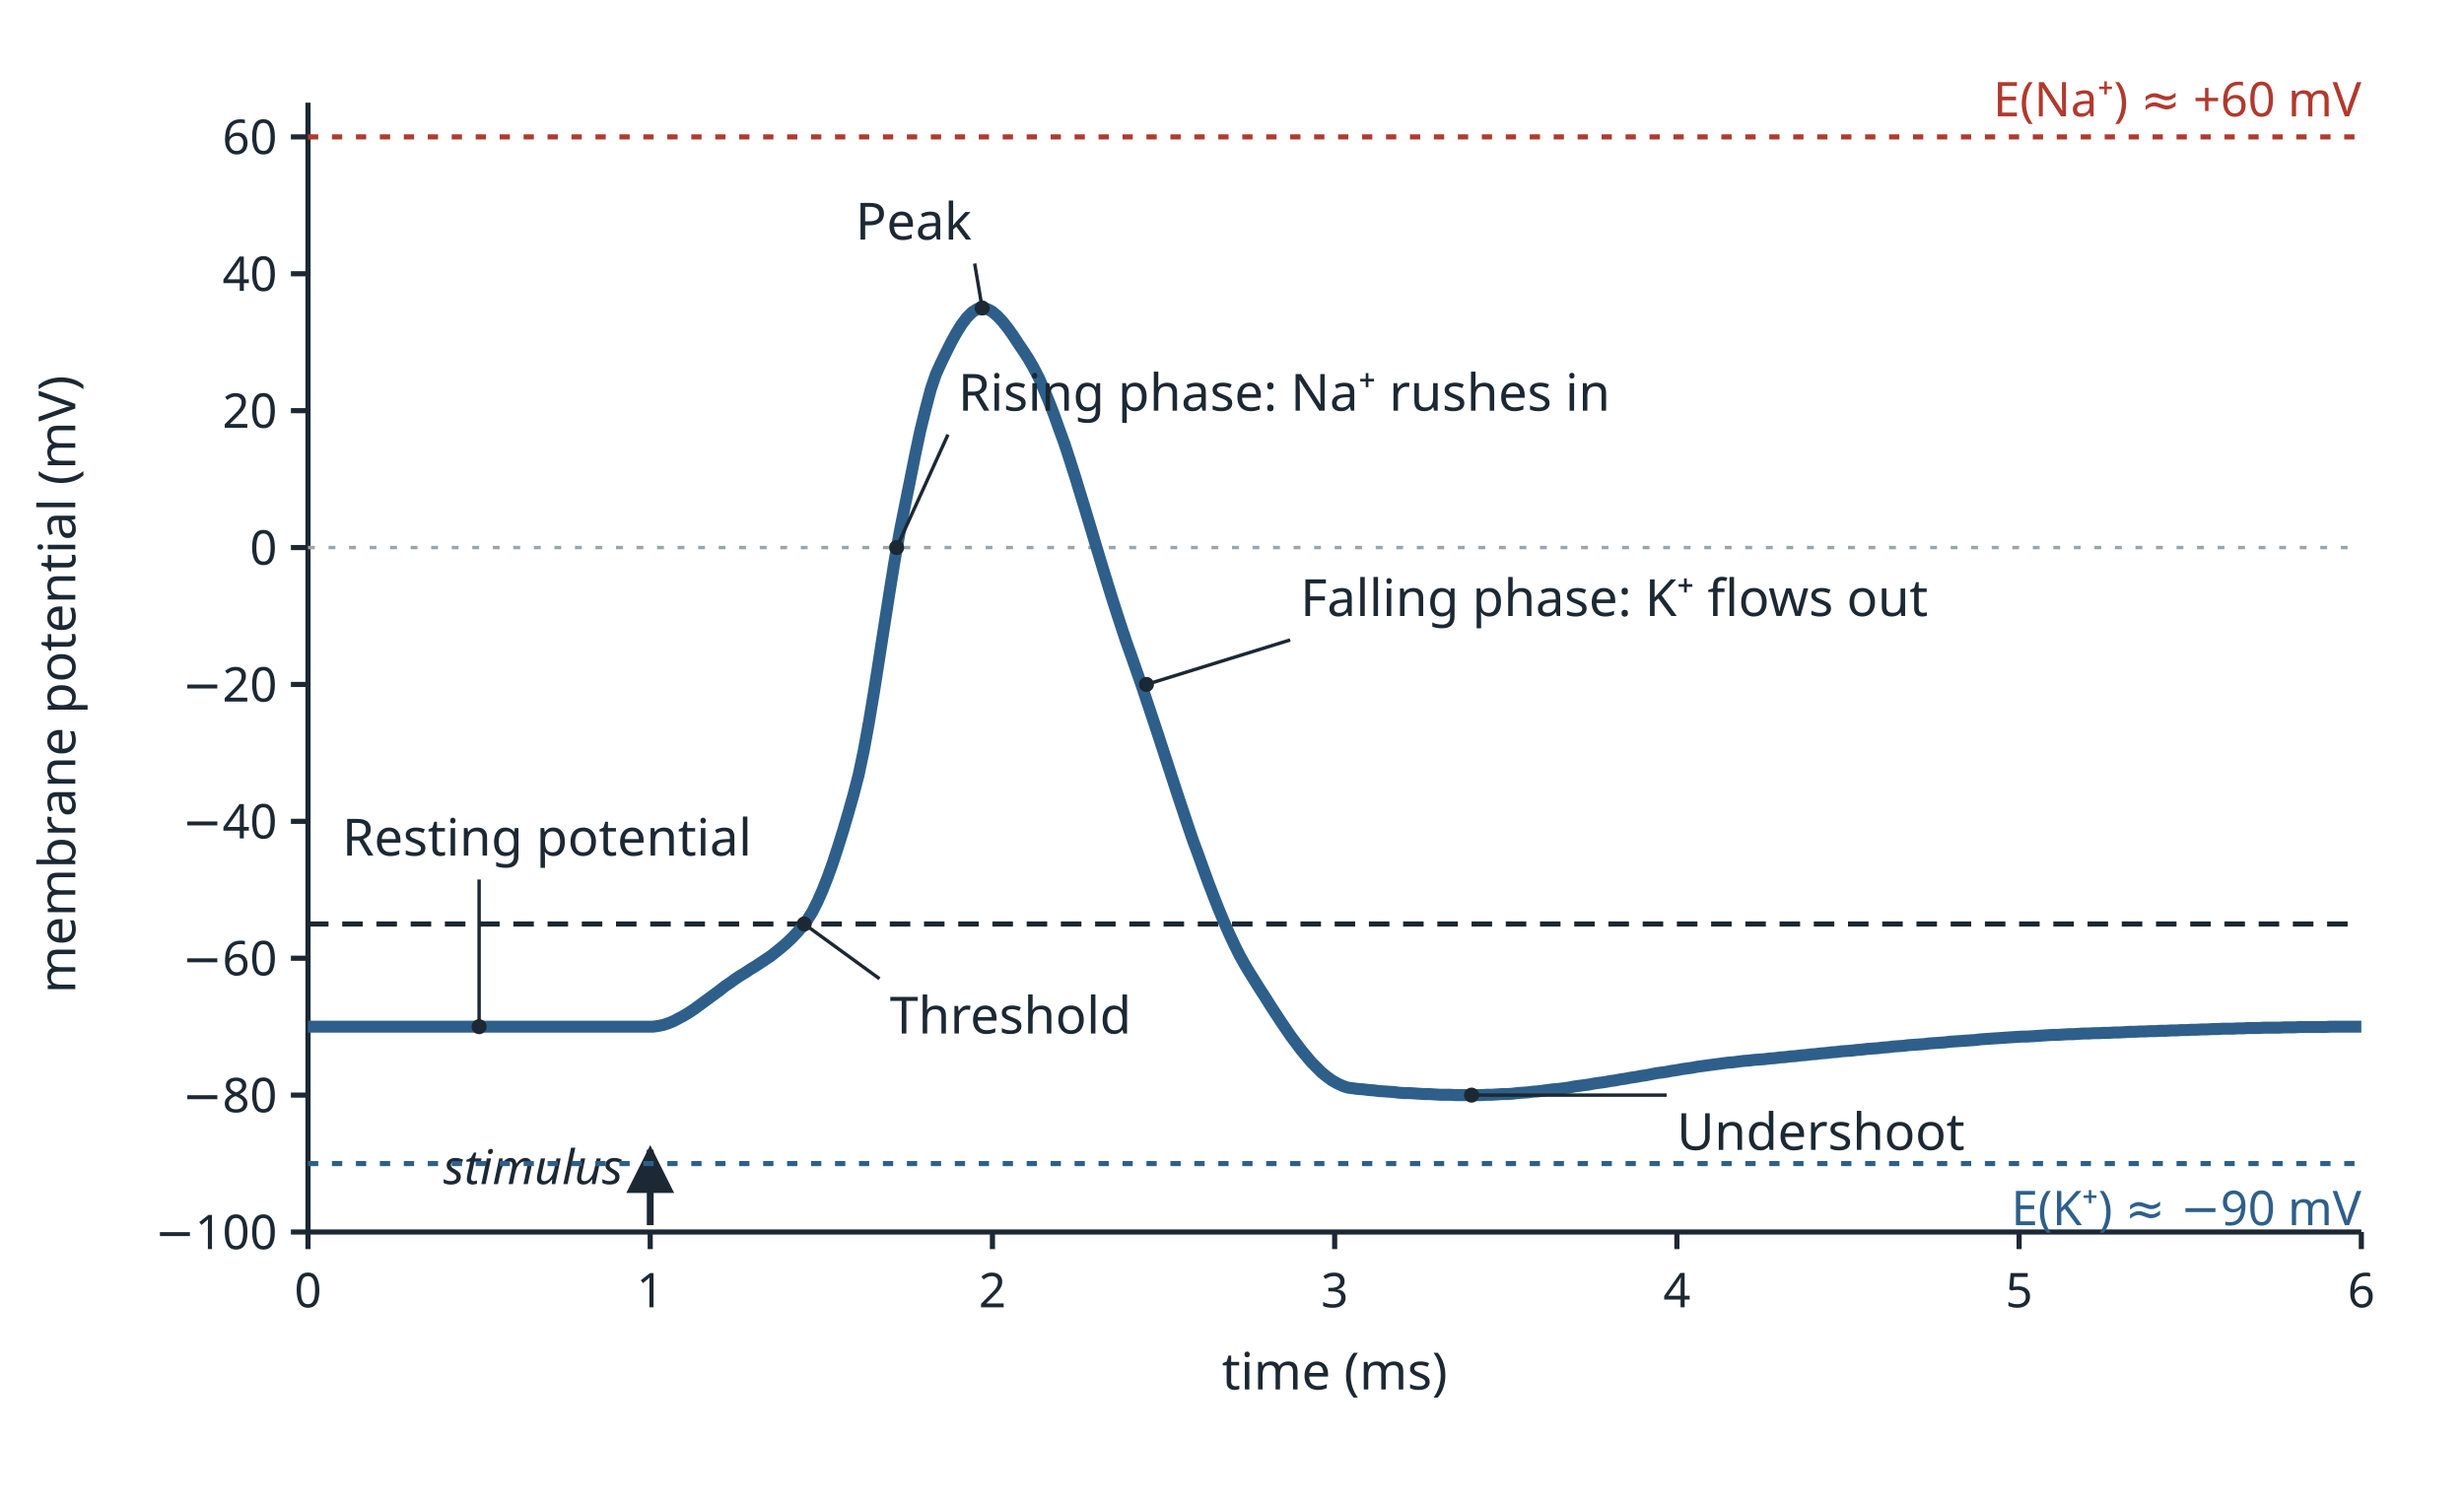
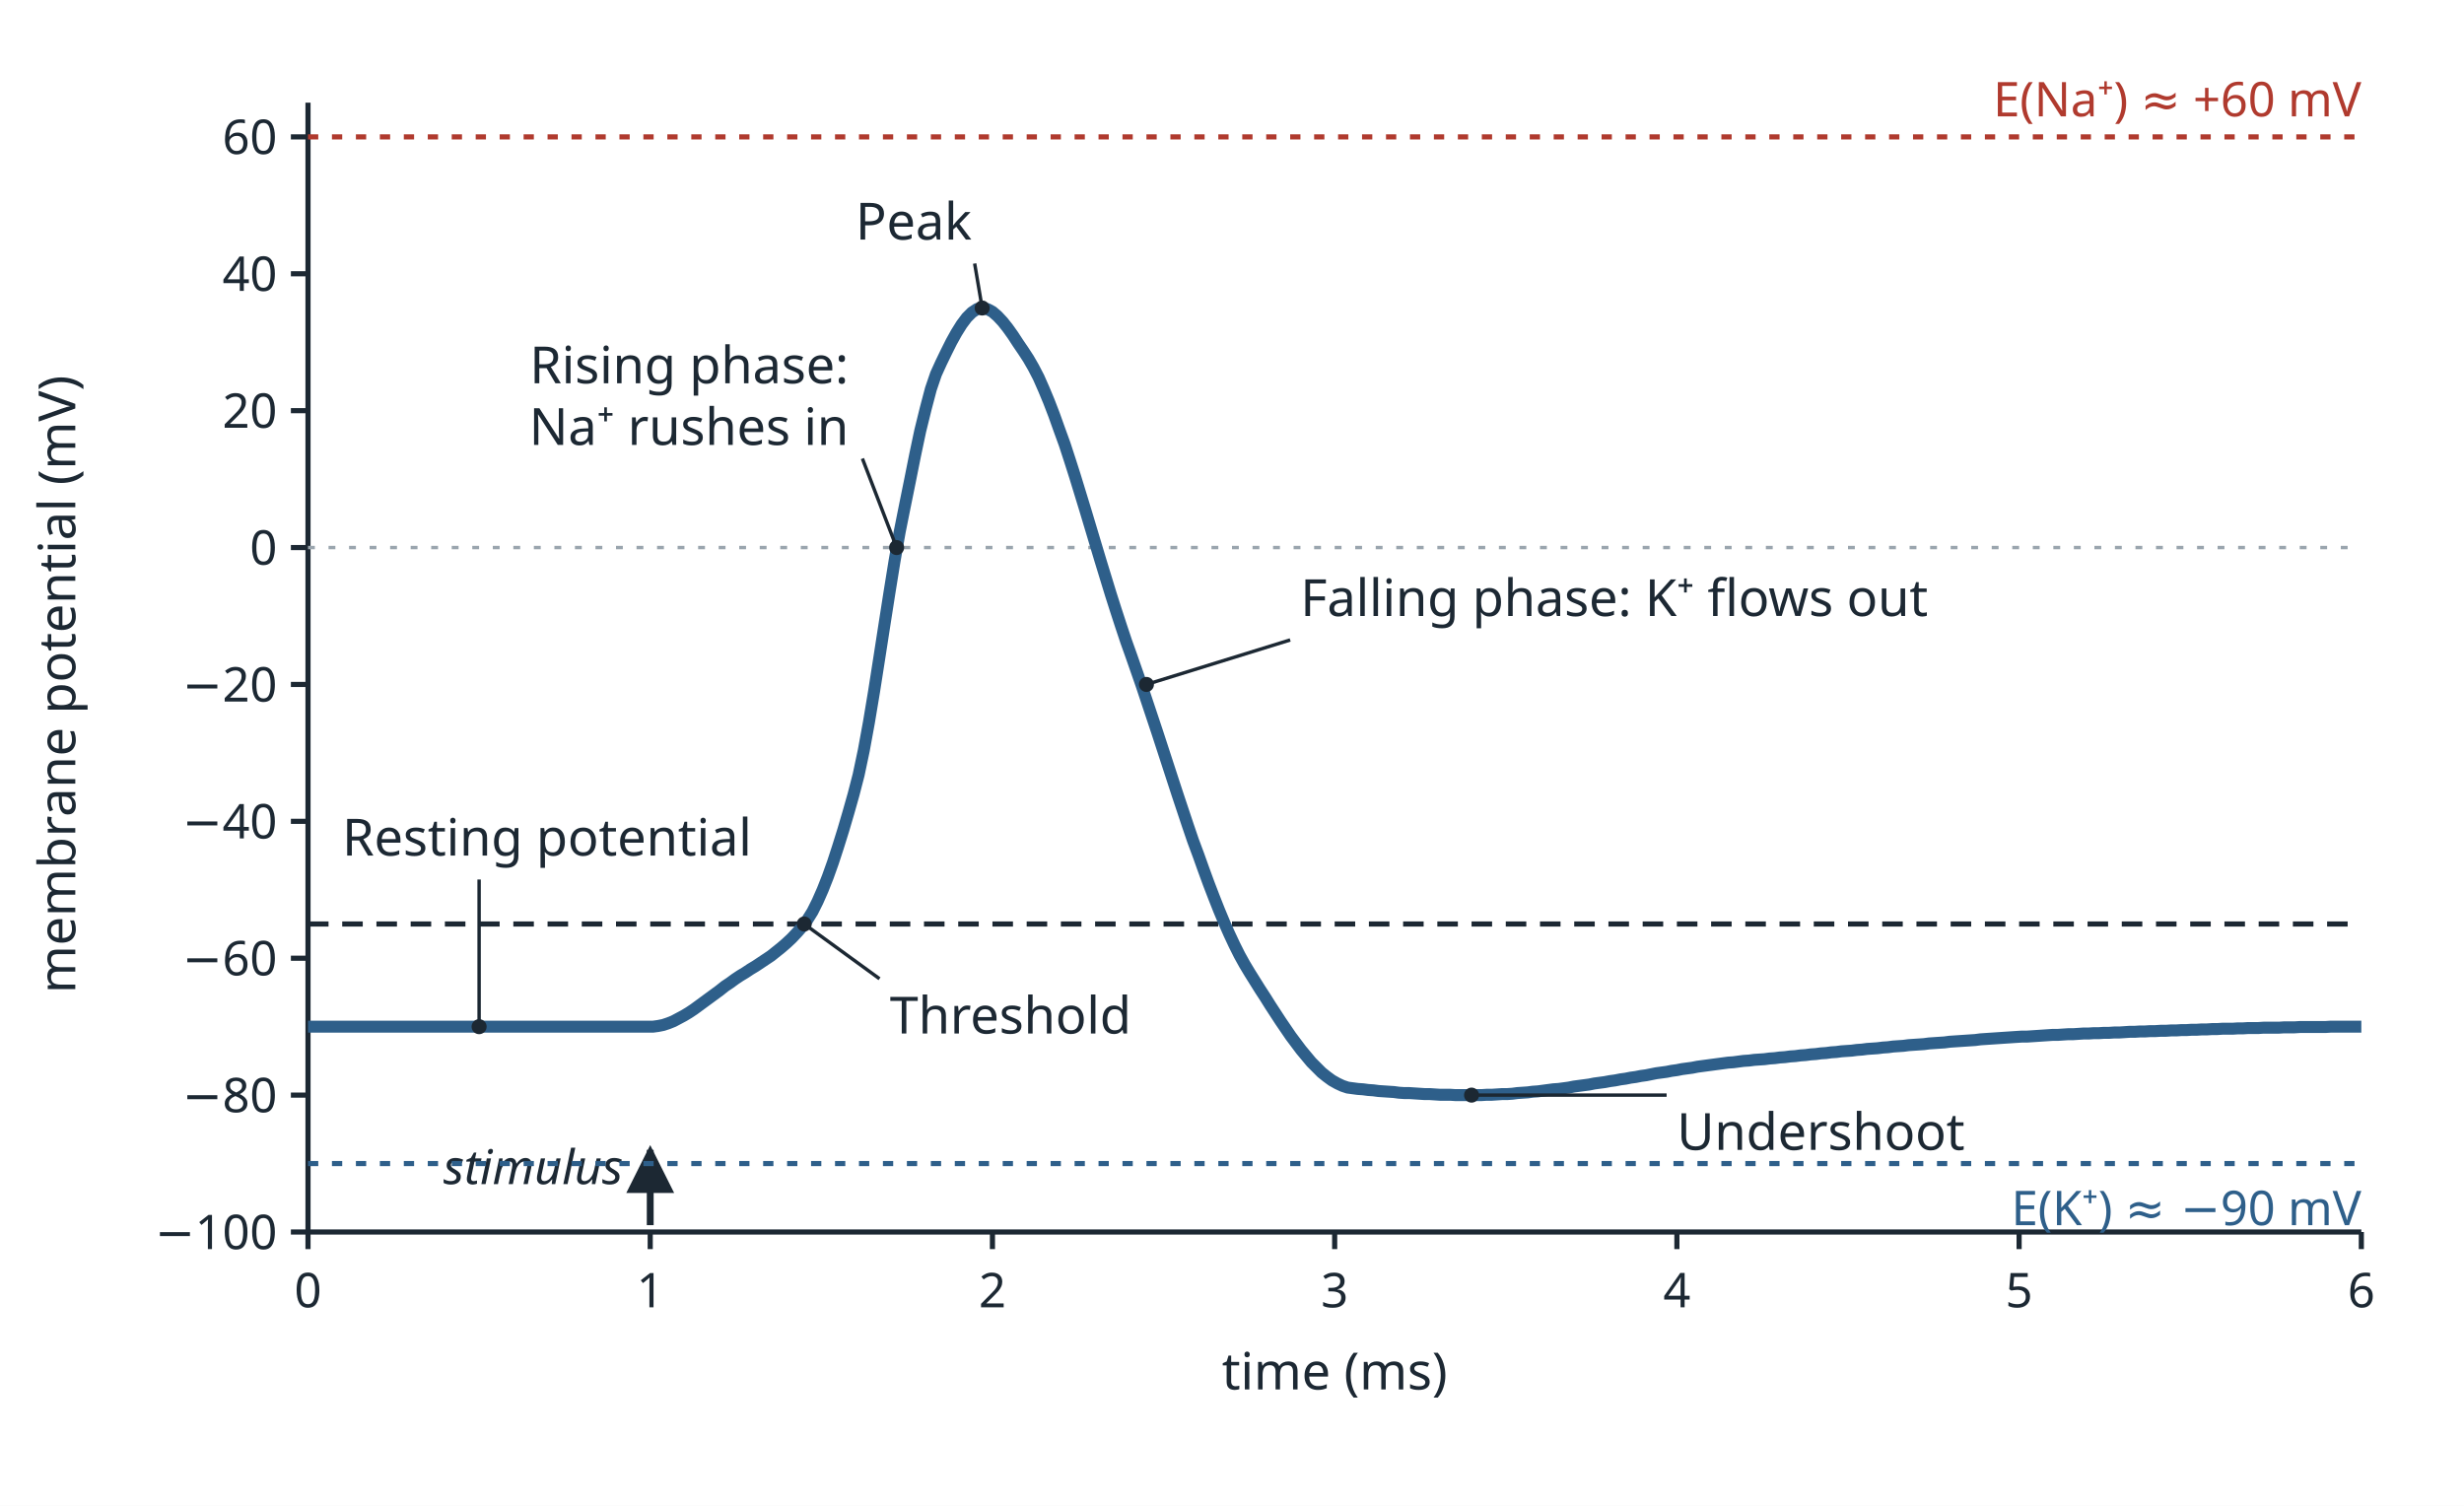
<svg xmlns="http://www.w3.org/2000/svg" viewBox="0 0 720 440" width="720" height="440" font-family="sans-serif">
  <rect width="720" height="440" fill="#ffffff" />
  <defs>
    <marker id="ah" viewBox="0 0 10 10" refX="9" refY="5" markerWidth="7" markerHeight="7" orient="auto-start-reverse">
      <path d="M0,0 L10,5 L0,10 z" fill="#1c2833" />
    </marker>
    <marker id="ahr" viewBox="0 0 10 10" refX="9" refY="5" markerWidth="7" markerHeight="7" orient="auto-start-reverse">
      <path d="M0,0 L10,5 L0,10 z" fill="#b03a2e" />
    </marker>
    <marker id="ahb" viewBox="0 0 10 10" refX="9" refY="5" markerWidth="7" markerHeight="7" orient="auto-start-reverse">
      <path d="M0,0 L10,5 L0,10 z" fill="#2e5f8a" />
    </marker>
  </defs>
  <line x1="90" y1="30" x2="90" y2="360" stroke="#1c2833" stroke-width="1.5" />
  <line x1="90" y1="360" x2="690" y2="360" stroke="#1c2833" stroke-width="1.5" />
  <line x1="85" y1="40.0" x2="90" y2="40.0" stroke="#1c2833" stroke-width="1.5" />
  <text x="81" y="45.0" font-size="14" text-anchor="end" font-weight="normal" fill="#1c2833">60</text>
  <line x1="85" y1="80.0" x2="90" y2="80.0" stroke="#1c2833" stroke-width="1.5" />
  <text x="81" y="85.0" font-size="14" text-anchor="end" font-weight="normal" fill="#1c2833">40</text>
  <line x1="85" y1="120.0" x2="90" y2="120.0" stroke="#1c2833" stroke-width="1.5" />
  <text x="81" y="125.0" font-size="14" text-anchor="end" font-weight="normal" fill="#1c2833">20</text>
  <line x1="85" y1="160.0" x2="90" y2="160.0" stroke="#1c2833" stroke-width="1.5" />
  <text x="81" y="165.0" font-size="14" text-anchor="end" font-weight="normal" fill="#1c2833">0</text>
  <line x1="85" y1="200.0" x2="90" y2="200.0" stroke="#1c2833" stroke-width="1.5" />
  <text x="81" y="205.0" font-size="14" text-anchor="end" font-weight="normal" fill="#1c2833">−20</text>
  <line x1="85" y1="240.0" x2="90" y2="240.0" stroke="#1c2833" stroke-width="1.5" />
  <text x="81" y="245.0" font-size="14" text-anchor="end" font-weight="normal" fill="#1c2833">−40</text>
  <line x1="85" y1="280.0" x2="90" y2="280.0" stroke="#1c2833" stroke-width="1.5" />
  <text x="81" y="285.0" font-size="14" text-anchor="end" font-weight="normal" fill="#1c2833">−60</text>
  <line x1="85" y1="320.0" x2="90" y2="320.0" stroke="#1c2833" stroke-width="1.5" />
  <text x="81" y="325.0" font-size="14" text-anchor="end" font-weight="normal" fill="#1c2833">−80</text>
  <line x1="85" y1="360.0" x2="90" y2="360.0" stroke="#1c2833" stroke-width="1.5" />
  <text x="81" y="365.0" font-size="14" text-anchor="end" font-weight="normal" fill="#1c2833">−100</text>
  <line x1="90.0" y1="360" x2="90.0" y2="365" stroke="#1c2833" stroke-width="1.5" />
  <text x="90.0" y="382" font-size="14" text-anchor="middle" font-weight="normal" fill="#1c2833">0</text>
  <line x1="190.0" y1="360" x2="190.0" y2="365" stroke="#1c2833" stroke-width="1.5" />
  <text x="190.0" y="382" font-size="14" text-anchor="middle" font-weight="normal" fill="#1c2833">1</text>
  <line x1="290.0" y1="360" x2="290.0" y2="365" stroke="#1c2833" stroke-width="1.5" />
  <text x="290.0" y="382" font-size="14" text-anchor="middle" font-weight="normal" fill="#1c2833">2</text>
  <line x1="390.0" y1="360" x2="390.0" y2="365" stroke="#1c2833" stroke-width="1.5" />
  <text x="390.0" y="382" font-size="14" text-anchor="middle" font-weight="normal" fill="#1c2833">3</text>
  <line x1="490.0" y1="360" x2="490.0" y2="365" stroke="#1c2833" stroke-width="1.5" />
  <text x="490.0" y="382" font-size="14" text-anchor="middle" font-weight="normal" fill="#1c2833">4</text>
  <line x1="590.0" y1="360" x2="590.0" y2="365" stroke="#1c2833" stroke-width="1.5" />
  <text x="590.0" y="382" font-size="14" text-anchor="middle" font-weight="normal" fill="#1c2833">5</text>
  <line x1="690.0" y1="360" x2="690.0" y2="365" stroke="#1c2833" stroke-width="1.5" />
  <text x="690.0" y="382" font-size="14" text-anchor="middle" font-weight="normal" fill="#1c2833">6</text>
  <text x="390.0" y="406" font-size="15" text-anchor="middle" font-weight="normal" fill="#1c2833">time (ms)</text>
  <text x="22" y="200.0" font-size="15" text-anchor="middle" fill="#1c2833" transform="rotate(-90 22 200.0)">membrane potential (mV)</text>
  <line x1="90" y1="160.0" x2="690" y2="160.0" stroke="#9aa5ae" stroke-width="1" stroke-dasharray="2,4" />
  <line x1="90" y1="270.0" x2="690" y2="270.0" stroke="#1c2833" stroke-width="1.5" stroke-dasharray="6,4" />
  <path d="M90.0,300.0 L91.5,300.0 L93.0,300.0 L94.5,300.0 L96.0,300.0 L97.5,300.0 L99.0,300.0 L100.5,300.0 L102.0,300.0 L103.5,300.0 L105.0,300.0 L106.5,300.0 L108.0,300.0 L109.5,300.0 L111.1,300.0 L112.6,300.0 L114.1,300.0 L115.6,300.0 L117.1,300.0 L118.6,300.0 L120.1,300.0 L121.6,300.0 L123.1,300.0 L124.6,300.0 L126.1,300.0 L127.6,300.0 L129.1,300.0 L130.6,300.0 L132.1,300.0 L133.6,300.0 L135.1,300.0 L136.6,300.0 L138.1,300.0 L139.6,300.0 L141.1,300.0 L142.6,300.0 L144.1,300.0 L145.6,300.0 L147.1,300.0 L148.6,300.0 L150.2,300.0 L151.7,300.0 L153.2,300.0 L154.7,300.0 L156.2,300.0 L157.7,300.0 L159.2,300.0 L160.7,300.0 L162.2,300.0 L163.7,300.0 L165.2,300.0 L166.7,300.0 L168.2,300.0 L169.7,300.0 L171.2,300.0 L172.7,300.0 L174.2,300.0 L175.7,300.0 L177.2,300.0 L178.7,300.0 L180.2,300.0 L181.7,300.0 L183.2,300.0 L184.7,300.0 L186.2,300.0 L187.7,300.0 L189.2,300.0 L190.8,300.0 L192.3,299.8 L193.8,299.5 L195.3,299.0 L196.8,298.4 L198.3,297.6 L199.8,296.8 L201.3,295.9 L202.8,294.9 L204.3,293.8 L205.8,292.7 L207.3,291.6 L208.8,290.5 L210.3,289.4 L211.8,288.2 L213.3,287.2 L214.8,286.1 L216.3,285.1 L217.8,284.2 L219.3,283.2 L220.8,282.3 L222.3,281.3 L223.8,280.3 L225.3,279.3 L226.8,278.1 L228.3,276.9 L229.8,275.6 L231.4,274.1 L232.9,272.5 L234.4,270.8 L235.9,268.8 L237.4,266.4 L238.9,263.4 L240.4,260.0 L241.9,256.2 L243.4,252.0 L244.9,247.4 L246.4,242.6 L247.9,237.5 L249.4,232.2 L250.9,226.4 L252.4,219.3 L253.9,211.1 L255.4,202.1 L256.9,192.5 L258.4,182.8 L259.9,173.2 L261.4,163.9 L262.9,155.4 L264.4,147.9 L265.9,140.5 L267.4,133.0 L268.9,125.9 L270.5,119.4 L272.0,113.7 L273.5,109.3 L275.0,106.0 L276.5,102.9 L278.0,99.9 L279.5,97.2 L281.0,94.8 L282.5,92.8 L284.0,91.3 L285.5,90.3 L287.0,90.0 L288.5,90.3 L290.0,91.1 L291.5,92.4 L293.0,94.0 L294.5,95.9 L296.0,98.0 L297.5,100.3 L299.0,102.5 L300.5,104.8 L302.0,107.4 L303.5,110.3 L305.0,113.7 L306.5,117.3 L308.0,121.2 L309.5,125.4 L311.1,129.8 L312.6,134.4 L314.1,139.1 L315.6,144.0 L317.1,148.9 L318.6,153.9 L320.1,158.9 L321.6,163.9 L323.1,168.8 L324.6,173.7 L326.1,178.4 L327.6,183.0 L329.1,187.5 L330.6,191.7 L332.1,196.0 L333.6,200.3 L335.1,204.8 L336.6,209.3 L338.1,213.8 L339.6,218.4 L341.1,223.0 L342.6,227.6 L344.1,232.2 L345.6,236.7 L347.1,241.2 L348.6,245.6 L350.2,249.9 L351.7,254.1 L353.2,258.2 L354.7,262.1 L356.2,265.9 L357.7,269.5 L359.2,272.9 L360.7,276.1 L362.2,279.1 L363.7,281.8 L365.2,284.3 L366.7,286.7 L368.2,289.1 L369.7,291.4 L371.2,293.8 L372.7,296.1 L374.2,298.4 L375.7,300.6 L377.2,302.8 L378.7,304.8 L380.2,306.8 L381.7,308.6 L383.2,310.4 L384.7,311.9 L386.2,313.4 L387.7,314.6 L389.2,315.7 L390.8,316.6 L392.3,317.3 L393.8,317.8 L395.3,318.0 L396.8,318.2 L398.3,318.3 L399.8,318.5 L401.3,318.6 L402.8,318.8 L404.3,318.9 L405.8,319.0 L407.3,319.1 L408.8,319.3 L410.3,319.4 L411.8,319.4 L413.3,319.5 L414.8,319.6 L416.3,319.7 L417.8,319.7 L419.3,319.8 L420.8,319.9 L422.3,319.9 L423.8,319.9 L425.3,320.0 L426.8,320.0 L428.3,320.0 L429.8,320.0 L431.4,320.0 L432.9,320.0 L434.4,319.9 L435.9,319.9 L437.4,319.8 L438.9,319.7 L440.4,319.7 L441.9,319.6 L443.4,319.4 L444.9,319.3 L446.4,319.2 L447.9,319.0 L449.4,318.9 L450.9,318.7 L452.4,318.5 L453.9,318.3 L455.4,318.2 L456.9,318.0 L458.4,317.8 L459.9,317.5 L461.4,317.3 L462.9,317.1 L464.4,316.9 L465.9,316.6 L467.4,316.4 L468.9,316.2 L470.5,315.9 L472.0,315.7 L473.5,315.4 L475.0,315.2 L476.5,314.9 L478.0,314.7 L479.5,314.4 L481.0,314.2 L482.5,313.9 L484.0,313.6 L485.5,313.4 L487.0,313.2 L488.5,312.9 L490.0,312.7 L491.5,312.4 L493.0,312.2 L494.5,312.0 L496.0,311.7 L497.5,311.5 L499.0,311.3 L500.5,311.1 L502.0,310.9 L503.5,310.7 L505.0,310.5 L506.5,310.4 L508.0,310.2 L509.5,310.0 L511.1,309.9 L512.6,309.7 L514.1,309.6 L515.6,309.5 L517.1,309.3 L518.6,309.2 L520.1,309.0 L521.6,308.9 L523.1,308.7 L524.6,308.6 L526.1,308.4 L527.6,308.3 L529.1,308.1 L530.6,308.0 L532.1,307.8 L533.6,307.7 L535.1,307.5 L536.6,307.4 L538.1,307.2 L539.6,307.1 L541.1,307.0 L542.6,306.8 L544.1,306.7 L545.6,306.5 L547.1,306.4 L548.6,306.3 L550.2,306.1 L551.7,306.0 L553.2,305.8 L554.7,305.7 L556.2,305.6 L557.7,305.4 L559.2,305.3 L560.7,305.2 L562.2,305.1 L563.7,304.9 L565.2,304.8 L566.7,304.7 L568.2,304.6 L569.7,304.4 L571.2,304.3 L572.7,304.2 L574.2,304.1 L575.7,304.0 L577.2,303.9 L578.7,303.7 L580.2,303.6 L581.7,303.5 L583.2,303.4 L584.7,303.3 L586.2,303.2 L587.7,303.1 L589.2,303.0 L590.8,302.9 L592.3,302.9 L593.8,302.8 L595.3,302.7 L596.8,302.6 L598.3,302.5 L599.8,302.4 L601.3,302.4 L602.8,302.3 L604.3,302.2 L605.8,302.2 L607.3,302.1 L608.8,302.0 L610.3,302.0 L611.8,301.9 L613.3,301.9 L614.8,301.8 L616.3,301.8 L617.8,301.7 L619.3,301.7 L620.8,301.6 L622.3,301.5 L623.8,301.5 L625.3,301.4 L626.8,301.4 L628.3,301.3 L629.8,301.3 L631.4,301.2 L632.9,301.2 L634.4,301.1 L635.9,301.1 L637.4,301.0 L638.9,301.0 L640.4,300.9 L641.9,300.9 L643.4,300.8 L644.9,300.8 L646.4,300.7 L647.9,300.7 L649.4,300.6 L650.9,300.6 L652.4,300.6 L653.9,300.5 L655.4,300.5 L656.9,300.4 L658.4,300.4 L659.9,300.4 L661.4,300.3 L662.9,300.3 L664.4,300.3 L665.9,300.3 L667.4,300.2 L668.9,300.2 L670.5,300.2 L672.0,300.1 L673.5,300.1 L675.0,300.1 L676.5,300.1 L678.0,300.1 L679.5,300.1 L681.0,300.0 L682.5,300.0 L684.0,300.0 L685.5,300.0 L687.0,300.0 L688.5,300.0 L690.0,300.0" fill="none" stroke="#2e5f8a" stroke-width="3.5" stroke-linejoin="round" />
  <line x1="190.0" y1="358.0" x2="190.0" y2="336.0" stroke="#1c2833" stroke-width="2" marker-end="url(#ah)" />
  <text x="182.0" y="346.0" font-size="14" text-anchor="end" font-weight="normal" fill="#1c2833" font-style="italic">stimulus</text>
  <line x1="90" y1="40.0" x2="690" y2="40.0" stroke="#b03a2e" stroke-width="1.5" stroke-dasharray="3,4" />
  <text x="690" y="34.0" font-size="14" text-anchor="end" font-weight="normal" fill="#b03a2e">E(Na⁺) ≈ +60 mV</text>
  <line x1="90" y1="340.0" x2="690" y2="340.0" stroke="#2e5f8a" stroke-width="1.5" stroke-dasharray="3,4" />
  <text x="690" y="358.0" font-size="14" text-anchor="end" font-weight="normal" fill="#2e5f8a">E(K⁺) ≈ −90 mV</text>
  <line x1="140.0" y1="257.0" x2="140.0" y2="300.0" stroke="#1c2833" stroke-width="1" />
  <circle cx="140.0" cy="300.0" r="2.2" fill="#1c2833" />
  <text x="100" y="250.0" font-size="15" text-anchor="start" font-weight="normal" fill="#1c2833">Resting potential</text>
  <line x1="257" y1="286.0" x2="235.0" y2="270.0" stroke="#1c2833" stroke-width="1" />
  <circle cx="235.0" cy="270.0" r="2.2" fill="#1c2833" />
  <text x="260" y="302.0" font-size="15" text-anchor="start" font-weight="normal" fill="#1c2833">Threshold</text>
-   <line x1="277" y1="127.0" x2="262.0" y2="160.0" stroke="#1c2833" stroke-width="1" />
+   <line x1="252" y1="134.0" x2="262.0" y2="160.0" stroke="#1c2833" stroke-width="1" />
  <circle cx="262.0" cy="160.0" r="2.2" fill="#1c2833" />
-   <text x="280" y="120.0" font-size="15" text-anchor="start" font-weight="normal" fill="#1c2833">Rising phase: Na⁺ rushes in</text>
+   <text x="248" y="112.0" font-size="15" text-anchor="end" font-weight="normal" fill="#1c2833">Rising phase:</text>
+   <text x="248" y="130.0" font-size="15" text-anchor="end" font-weight="normal" fill="#1c2833">Na⁺ rushes in</text>
  <line x1="377" y1="187.0" x2="335.0" y2="200.0" stroke="#1c2833" stroke-width="1" />
  <circle cx="335.0" cy="200.0" r="2.2" fill="#1c2833" />
  <text x="380" y="180.0" font-size="15" text-anchor="start" font-weight="normal" fill="#1c2833">Falling phase: K⁺ flows out</text>
  <line x1="487" y1="320.0" x2="430.0" y2="320.0" stroke="#1c2833" stroke-width="1" />
  <circle cx="430.0" cy="320.0" r="2.2" fill="#1c2833" />
  <text x="490" y="336.0" font-size="15" text-anchor="start" font-weight="normal" fill="#1c2833">Undershoot</text>
  <line x1="284.8" y1="77.0" x2="287.0" y2="90.0" stroke="#1c2833" stroke-width="1" />
  <circle cx="287.0" cy="90.0" r="2.2" fill="#1c2833" />
  <text x="250" y="70.0" font-size="15" text-anchor="start" font-weight="normal" fill="#1c2833">Peak</text>
</svg>
